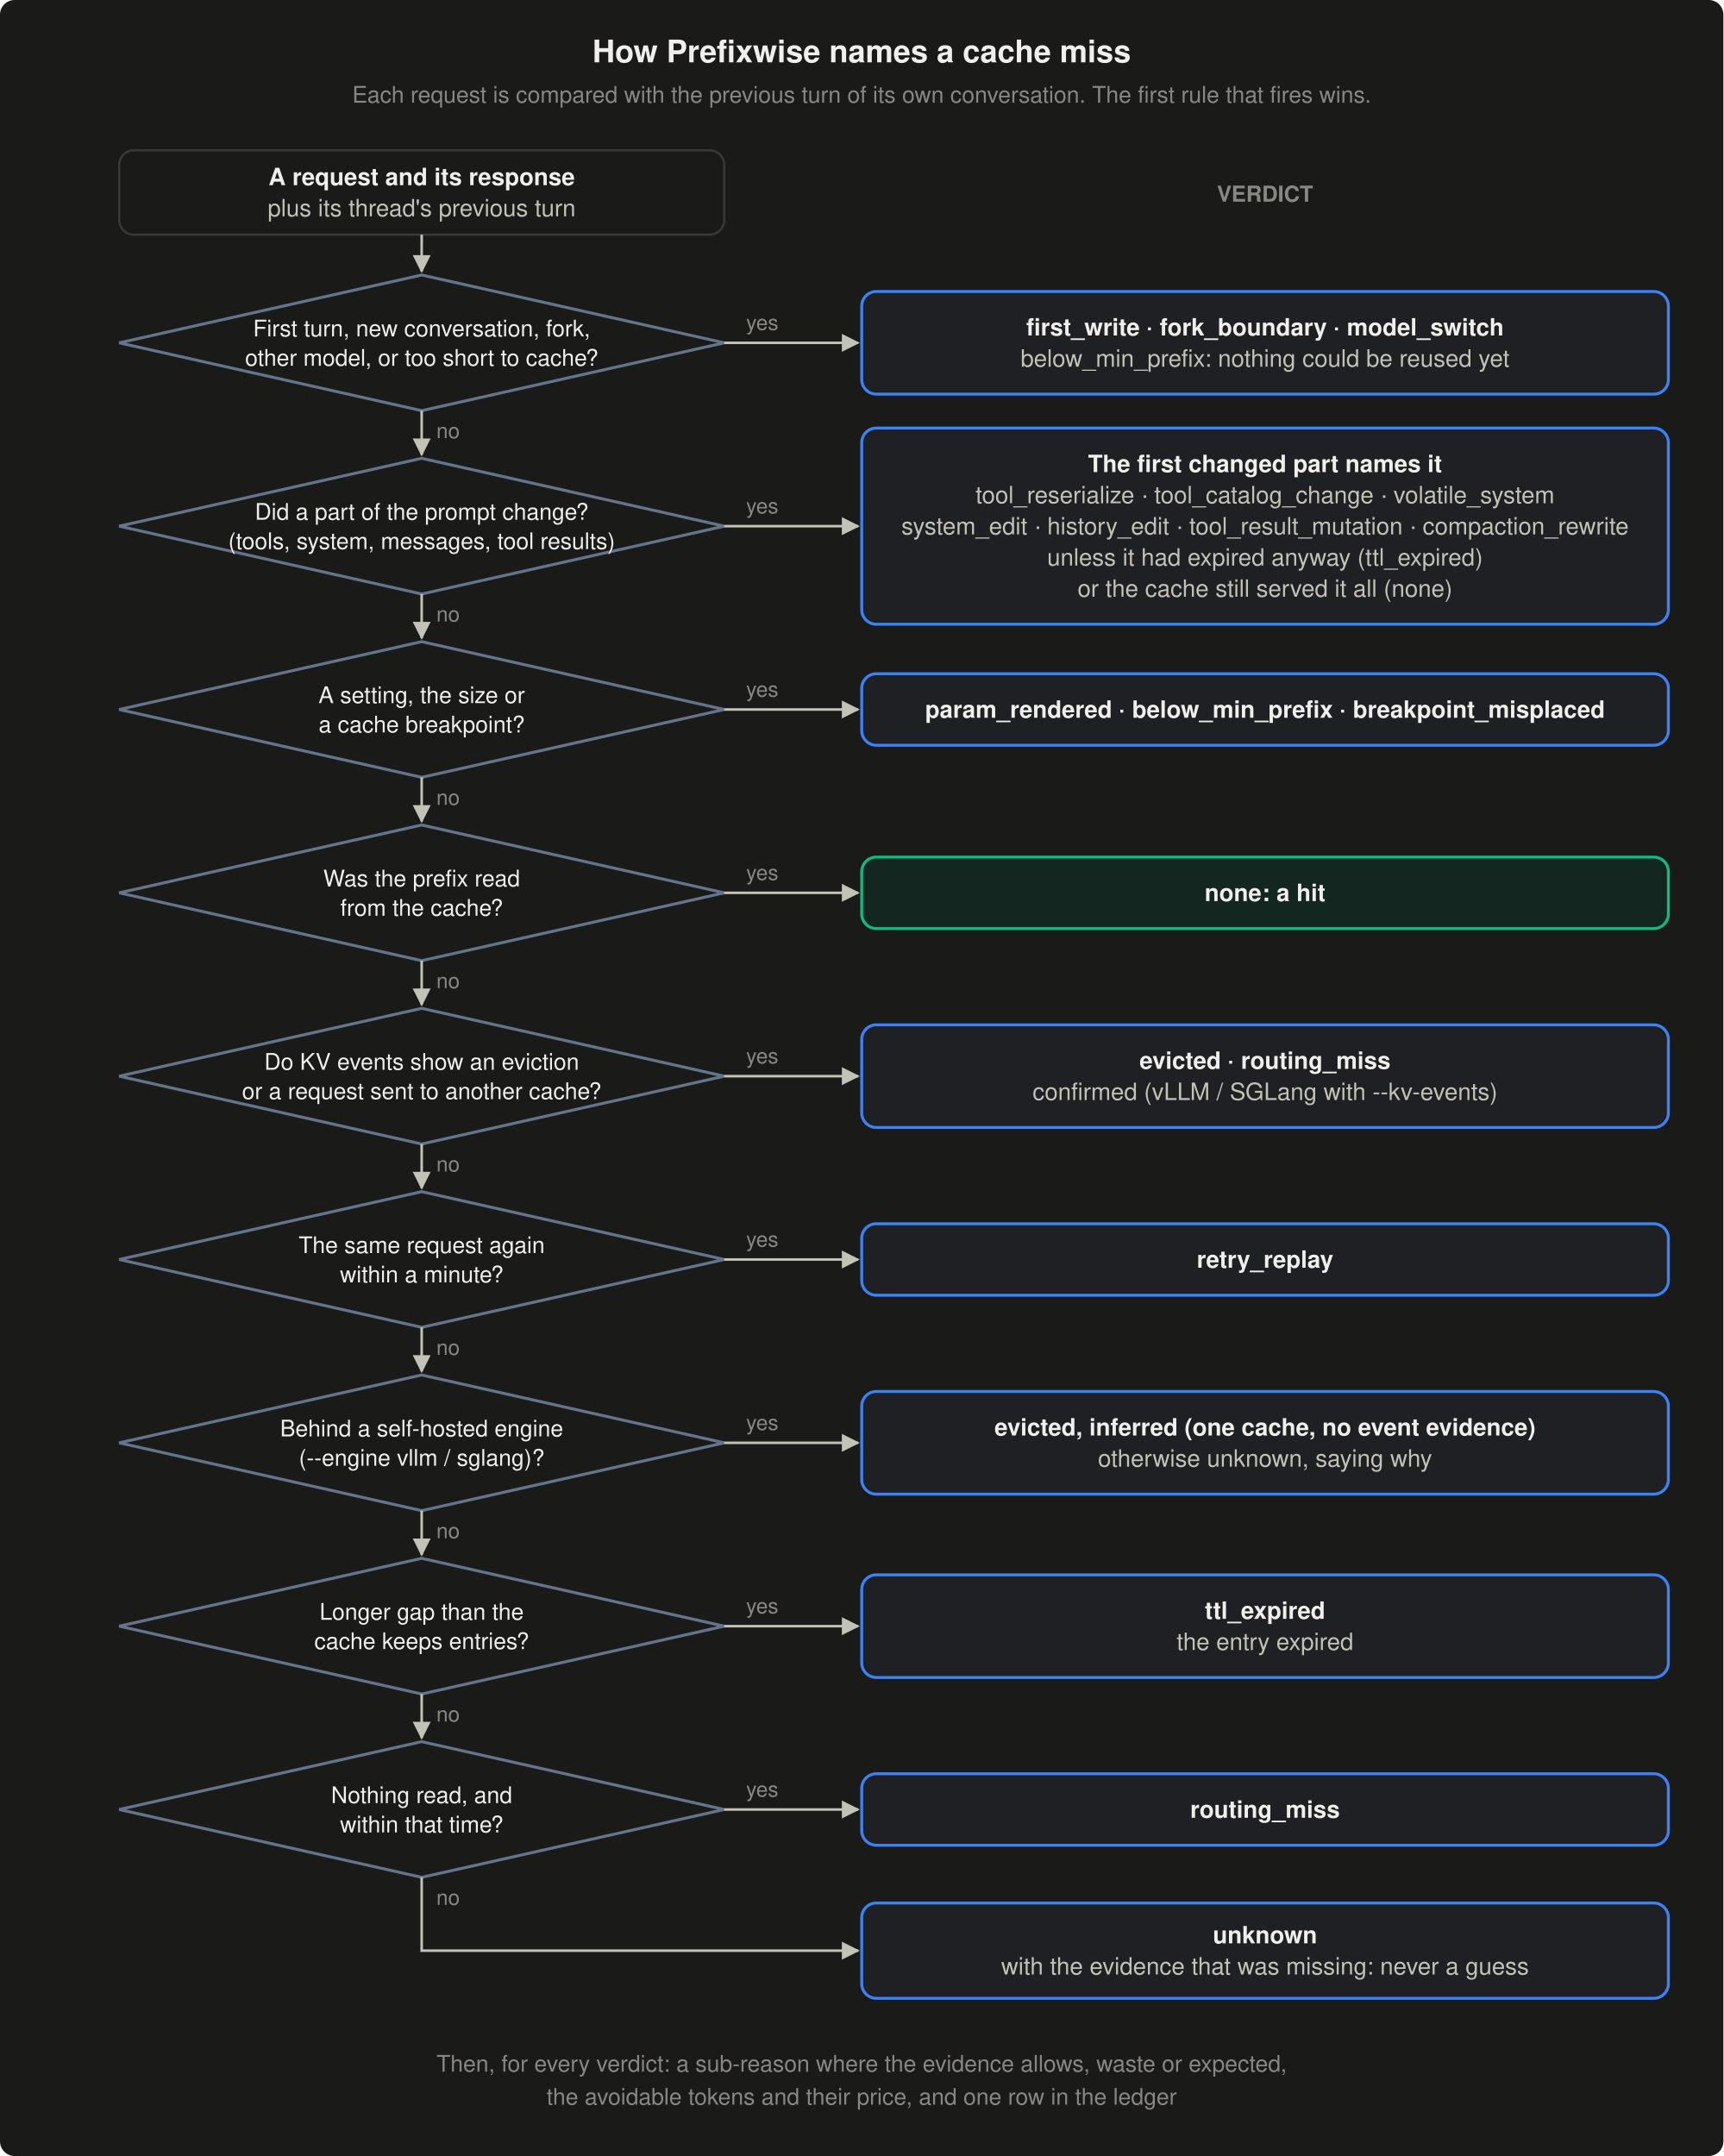
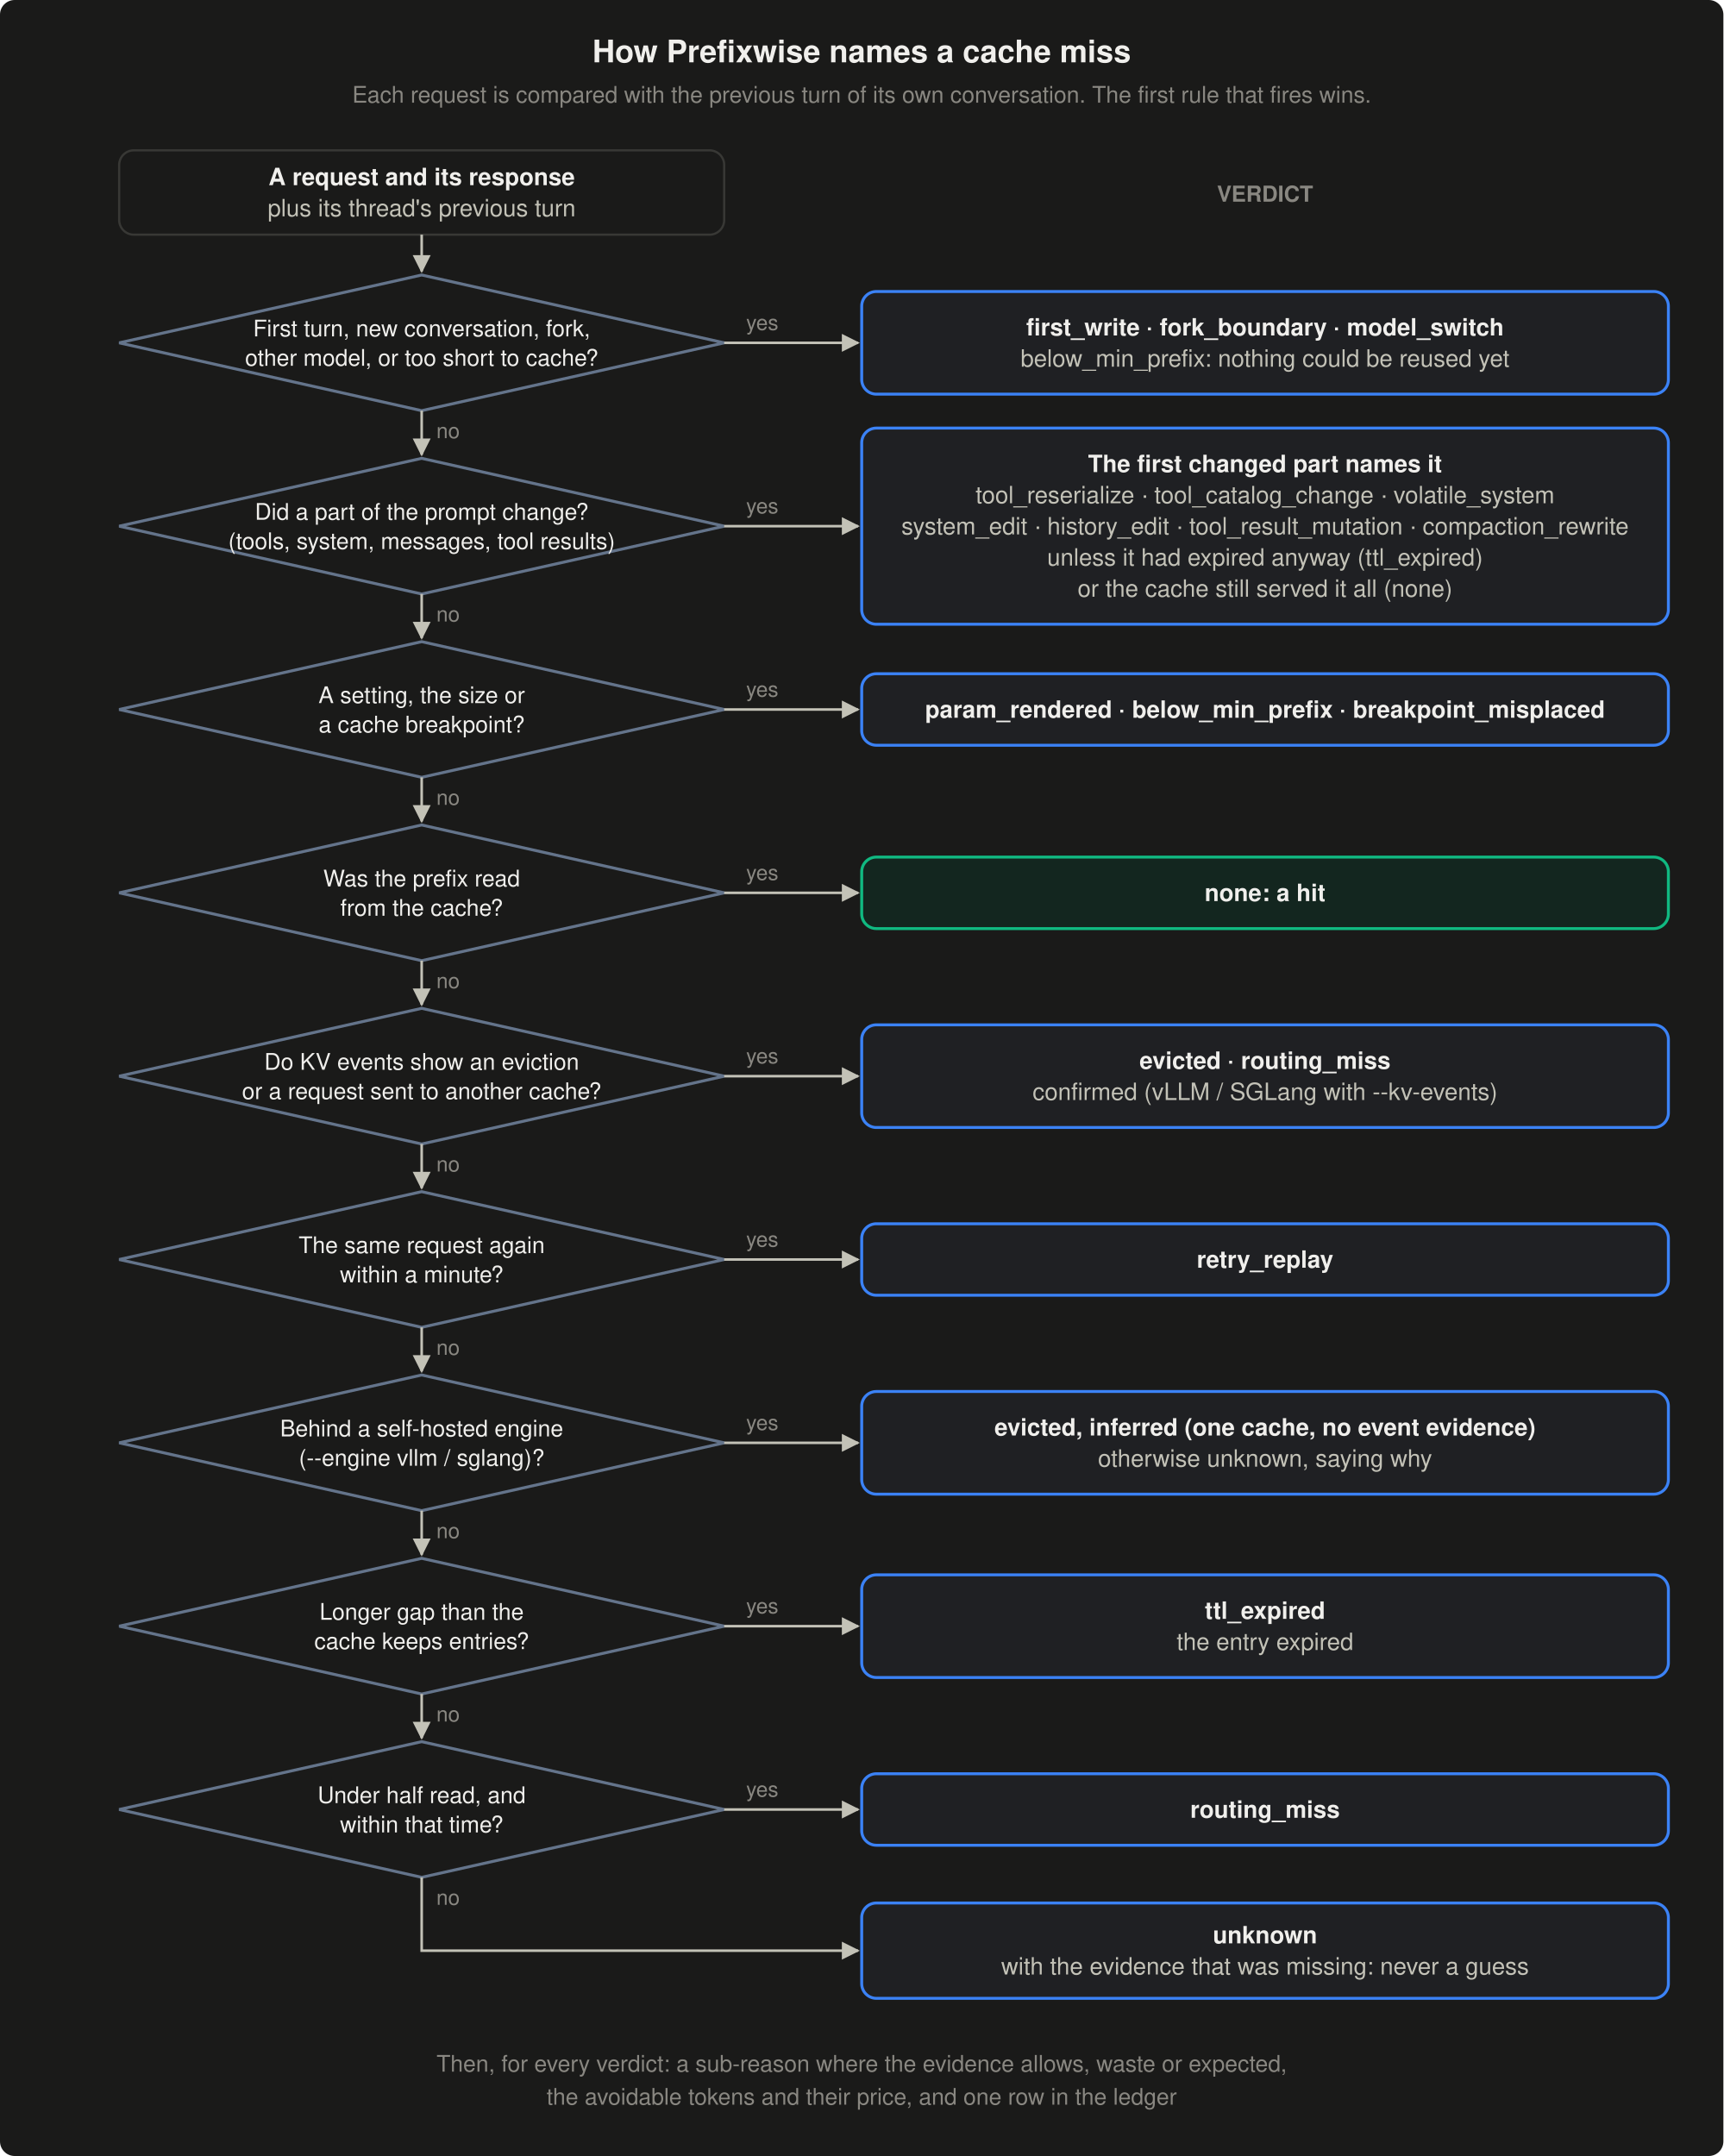
<svg xmlns="http://www.w3.org/2000/svg" width="940" height="1176" viewBox="0 0 940 1176" role="img" aria-label="How Prefixwise names a cache miss: a flowchart of the classifier's checks in order, with every verdict, hits and unknown included, in one column" font-family="system-ui, -apple-system, 'Segoe UI', Helvetica, Arial, sans-serif">
  <defs>
    <marker id="a" viewBox="0 0 10 10" refX="9" refY="5" markerWidth="7" markerHeight="7" orient="auto-start-reverse">
      <path d="M0,0 L10,5 L0,10 z" fill="#c3c2b7" />
    </marker>
  </defs>
  <rect width="940" height="1176" rx="8" fill="#1a1a19" />
  <text x="470.0" y="34.0" fill="#f0efec" font-size="17" text-anchor="middle" font-weight="600">How Prefixwise names a cache miss</text>
  <text x="470.0" y="56.0" fill="#898781" font-size="12.5" text-anchor="middle" font-weight="400">Each request is compared with the previous turn of its own conversation. The first rule that fires wins.</text>
  <rect x="65" y="82" width="330" height="46" rx="8" fill="#1a1a19" stroke="#383835" stroke-width="1.2" />
  <text x="230.0" y="101.0" fill="#f0efec" font-size="13" text-anchor="middle" font-weight="600">A request and its response</text>
  <text x="230.0" y="118.0" fill="#c3c2b7" font-size="13" text-anchor="middle" font-weight="400">plus its thread's previous turn</text>
  <text x="690.0" y="110.0" fill="#898781" font-size="12" text-anchor="middle" font-weight="600">VERDICT</text>
  <path d="M230.0,128.0 L230.0,148.0" fill="none" stroke="#c3c2b7" stroke-width="1.4" marker-end="url(#a)" />
  <polygon points="230,150.0 395.0,187.0 230,224.0 65.0,187.0" fill="#1a1a19" stroke="#64748b" stroke-width="1.6" />
  <text x="230.0" y="183.5" fill="#f0efec" font-size="12.5" text-anchor="middle" font-weight="400">First turn, new conversation, fork,</text>
  <text x="230.0" y="199.5" fill="#f0efec" font-size="12.5" text-anchor="middle" font-weight="400">other model, or too short to cache?</text>
  <rect x="470" y="159.0" width="440" height="56" rx="8" fill="#1f2023" stroke="#3b82f6" stroke-width="1.6" />
  <text x="690.0" y="183.0" fill="#f0efec" font-size="13" text-anchor="middle" font-weight="600">first_write · fork_boundary · model_switch</text>
  <text x="690.0" y="200.0" fill="#c3c2b7" font-size="13" text-anchor="middle" font-weight="400">below_min_prefix: nothing could be reused yet</text>
  <path d="M395.0,187.0 L468.0,187.0" fill="none" stroke="#c3c2b7" stroke-width="1.4" marker-end="url(#a)" />
  <text x="407.0" y="180.0" fill="#898781" font-size="11.5" text-anchor="start" font-weight="400">yes</text>
  <path d="M230.0,224.0 L230.0,248.0" fill="none" stroke="#c3c2b7" stroke-width="1.4" marker-end="url(#a)" />
  <text x="238.0" y="239.0" fill="#898781" font-size="11.5" text-anchor="start" font-weight="400">no</text>
  <polygon points="230,250.0 395.0,287.0 230,324.0 65.0,287.0" fill="#1a1a19" stroke="#64748b" stroke-width="1.6" />
  <text x="230.0" y="283.5" fill="#f0efec" font-size="12.5" text-anchor="middle" font-weight="400">Did a part of the prompt change?</text>
  <text x="230.0" y="299.5" fill="#f0efec" font-size="12.5" text-anchor="middle" font-weight="400">(tools, system, messages, tool results)</text>
  <rect x="470" y="233.5" width="440" height="107" rx="8" fill="#1f2023" stroke="#3b82f6" stroke-width="1.6" />
  <text x="690.0" y="257.5" fill="#f0efec" font-size="13" text-anchor="middle" font-weight="600">The first changed part names it</text>
  <text x="690.0" y="274.5" fill="#c3c2b7" font-size="13" text-anchor="middle" font-weight="400">tool_reserialize · tool_catalog_change · volatile_system</text>
  <text x="690.0" y="291.5" fill="#c3c2b7" font-size="13" text-anchor="middle" font-weight="400">system_edit · history_edit · tool_result_mutation · compaction_rewrite</text>
  <text x="690.0" y="308.5" fill="#c3c2b7" font-size="13" text-anchor="middle" font-weight="400">unless it had expired anyway (ttl_expired)</text>
  <text x="690.0" y="325.5" fill="#c3c2b7" font-size="13" text-anchor="middle" font-weight="400">or the cache still served it all (none)</text>
  <path d="M395.0,287.0 L468.0,287.0" fill="none" stroke="#c3c2b7" stroke-width="1.4" marker-end="url(#a)" />
  <text x="407.0" y="280.0" fill="#898781" font-size="11.5" text-anchor="start" font-weight="400">yes</text>
  <path d="M230.0,324.0 L230.0,348.0" fill="none" stroke="#c3c2b7" stroke-width="1.4" marker-end="url(#a)" />
  <text x="238.0" y="339.0" fill="#898781" font-size="11.5" text-anchor="start" font-weight="400">no</text>
  <polygon points="230,350.0 395.0,387.0 230,424.0 65.0,387.0" fill="#1a1a19" stroke="#64748b" stroke-width="1.6" />
  <text x="230.0" y="383.5" fill="#f0efec" font-size="12.5" text-anchor="middle" font-weight="400">A setting, the size or</text>
  <text x="230.0" y="399.5" fill="#f0efec" font-size="12.5" text-anchor="middle" font-weight="400">a cache breakpoint?</text>
  <rect x="470" y="367.5" width="440" height="39" rx="8" fill="#1f2023" stroke="#3b82f6" stroke-width="1.6" />
  <text x="690.0" y="391.5" fill="#f0efec" font-size="13" text-anchor="middle" font-weight="600">param_rendered · below_min_prefix · breakpoint_misplaced</text>
  <path d="M395.0,387.0 L468.0,387.0" fill="none" stroke="#c3c2b7" stroke-width="1.4" marker-end="url(#a)" />
  <text x="407.0" y="380.0" fill="#898781" font-size="11.5" text-anchor="start" font-weight="400">yes</text>
  <path d="M230.0,424.0 L230.0,448.0" fill="none" stroke="#c3c2b7" stroke-width="1.4" marker-end="url(#a)" />
  <text x="238.0" y="439.0" fill="#898781" font-size="11.5" text-anchor="start" font-weight="400">no</text>
  <polygon points="230,450.0 395.0,487.0 230,524.0 65.0,487.0" fill="#1a1a19" stroke="#64748b" stroke-width="1.6" />
  <text x="230.0" y="483.5" fill="#f0efec" font-size="12.5" text-anchor="middle" font-weight="400">Was the prefix read</text>
  <text x="230.0" y="499.5" fill="#f0efec" font-size="12.5" text-anchor="middle" font-weight="400">from the cache?</text>
  <rect x="470" y="467.5" width="440" height="39" rx="8" fill="#13261f" stroke="#10b981" stroke-width="1.6" />
  <text x="690.0" y="491.5" fill="#f0efec" font-size="13" text-anchor="middle" font-weight="600">none: a hit</text>
  <path d="M395.0,487.0 L468.0,487.0" fill="none" stroke="#c3c2b7" stroke-width="1.4" marker-end="url(#a)" />
  <text x="407.0" y="480.0" fill="#898781" font-size="11.5" text-anchor="start" font-weight="400">yes</text>
  <path d="M230.0,524.0 L230.0,548.0" fill="none" stroke="#c3c2b7" stroke-width="1.4" marker-end="url(#a)" />
  <text x="238.0" y="539.0" fill="#898781" font-size="11.5" text-anchor="start" font-weight="400">no</text>
  <polygon points="230,550.0 395.0,587.0 230,624.0 65.0,587.0" fill="#1a1a19" stroke="#64748b" stroke-width="1.6" />
  <text x="230.0" y="583.5" fill="#f0efec" font-size="12.5" text-anchor="middle" font-weight="400">Do KV events show an eviction</text>
  <text x="230.0" y="599.5" fill="#f0efec" font-size="12.5" text-anchor="middle" font-weight="400">or a request sent to another cache?</text>
  <rect x="470" y="559.0" width="440" height="56" rx="8" fill="#1f2023" stroke="#3b82f6" stroke-width="1.6" />
  <text x="690.0" y="583.0" fill="#f0efec" font-size="13" text-anchor="middle" font-weight="600">evicted · routing_miss</text>
  <text x="690.0" y="600.0" fill="#c3c2b7" font-size="13" text-anchor="middle" font-weight="400">confirmed (vLLM / SGLang with --kv-events)</text>
  <path d="M395.0,587.0 L468.0,587.0" fill="none" stroke="#c3c2b7" stroke-width="1.4" marker-end="url(#a)" />
  <text x="407.0" y="580.0" fill="#898781" font-size="11.5" text-anchor="start" font-weight="400">yes</text>
  <path d="M230.0,624.0 L230.0,648.0" fill="none" stroke="#c3c2b7" stroke-width="1.4" marker-end="url(#a)" />
  <text x="238.0" y="639.0" fill="#898781" font-size="11.5" text-anchor="start" font-weight="400">no</text>
  <polygon points="230,650.0 395.0,687.0 230,724.0 65.0,687.0" fill="#1a1a19" stroke="#64748b" stroke-width="1.6" />
  <text x="230.0" y="683.5" fill="#f0efec" font-size="12.5" text-anchor="middle" font-weight="400">The same request again</text>
  <text x="230.0" y="699.5" fill="#f0efec" font-size="12.5" text-anchor="middle" font-weight="400">within a minute?</text>
  <rect x="470" y="667.5" width="440" height="39" rx="8" fill="#1f2023" stroke="#3b82f6" stroke-width="1.6" />
  <text x="690.0" y="691.5" fill="#f0efec" font-size="13" text-anchor="middle" font-weight="600">retry_replay</text>
  <path d="M395.0,687.0 L468.0,687.0" fill="none" stroke="#c3c2b7" stroke-width="1.4" marker-end="url(#a)" />
  <text x="407.0" y="680.0" fill="#898781" font-size="11.5" text-anchor="start" font-weight="400">yes</text>
  <path d="M230.0,724.0 L230.0,748.0" fill="none" stroke="#c3c2b7" stroke-width="1.4" marker-end="url(#a)" />
  <text x="238.0" y="739.0" fill="#898781" font-size="11.5" text-anchor="start" font-weight="400">no</text>
  <polygon points="230,750.0 395.0,787.0 230,824.0 65.0,787.0" fill="#1a1a19" stroke="#64748b" stroke-width="1.6" />
  <text x="230.0" y="783.5" fill="#f0efec" font-size="12.5" text-anchor="middle" font-weight="400">Behind a self-hosted engine</text>
  <text x="230.0" y="799.5" fill="#f0efec" font-size="12.5" text-anchor="middle" font-weight="400">(--engine vllm / sglang)?</text>
  <rect x="470" y="759.0" width="440" height="56" rx="8" fill="#1f2023" stroke="#3b82f6" stroke-width="1.6" />
  <text x="690.0" y="783.0" fill="#f0efec" font-size="13" text-anchor="middle" font-weight="600">evicted, inferred (one cache, no event evidence)</text>
  <text x="690.0" y="800.0" fill="#c3c2b7" font-size="13" text-anchor="middle" font-weight="400">otherwise unknown, saying why</text>
  <path d="M395.0,787.0 L468.0,787.0" fill="none" stroke="#c3c2b7" stroke-width="1.4" marker-end="url(#a)" />
  <text x="407.0" y="780.0" fill="#898781" font-size="11.5" text-anchor="start" font-weight="400">yes</text>
  <path d="M230.0,824.0 L230.0,848.0" fill="none" stroke="#c3c2b7" stroke-width="1.4" marker-end="url(#a)" />
  <text x="238.0" y="839.0" fill="#898781" font-size="11.5" text-anchor="start" font-weight="400">no</text>
  <polygon points="230,850.0 395.0,887.0 230,924.0 65.0,887.0" fill="#1a1a19" stroke="#64748b" stroke-width="1.6" />
  <text x="230.0" y="883.5" fill="#f0efec" font-size="12.5" text-anchor="middle" font-weight="400">Longer gap than the</text>
  <text x="230.0" y="899.5" fill="#f0efec" font-size="12.5" text-anchor="middle" font-weight="400">cache keeps entries?</text>
  <rect x="470" y="859.0" width="440" height="56" rx="8" fill="#1f2023" stroke="#3b82f6" stroke-width="1.6" />
  <text x="690.0" y="883.0" fill="#f0efec" font-size="13" text-anchor="middle" font-weight="600">ttl_expired</text>
  <text x="690.0" y="900.0" fill="#c3c2b7" font-size="13" text-anchor="middle" font-weight="400">the entry expired</text>
  <path d="M395.0,887.0 L468.0,887.0" fill="none" stroke="#c3c2b7" stroke-width="1.4" marker-end="url(#a)" />
  <text x="407.0" y="880.0" fill="#898781" font-size="11.5" text-anchor="start" font-weight="400">yes</text>
  <path d="M230.0,924.0 L230.0,948.0" fill="none" stroke="#c3c2b7" stroke-width="1.4" marker-end="url(#a)" />
  <text x="238.0" y="939.0" fill="#898781" font-size="11.5" text-anchor="start" font-weight="400">no</text>
  <polygon points="230,950.0 395.0,987.0 230,1024.0 65.0,987.0" fill="#1a1a19" stroke="#64748b" stroke-width="1.6" />
-   <text x="230.0" y="983.5" fill="#f0efec" font-size="12.5" text-anchor="middle" font-weight="400">Nothing read, and</text>
+   <text x="230.0" y="983.5" fill="#f0efec" font-size="12.5" text-anchor="middle" font-weight="400">Under half read, and</text>
  <text x="230.0" y="999.5" fill="#f0efec" font-size="12.5" text-anchor="middle" font-weight="400">within that time?</text>
  <rect x="470" y="967.5" width="440" height="39" rx="8" fill="#1f2023" stroke="#3b82f6" stroke-width="1.6" />
  <text x="690.0" y="991.5" fill="#f0efec" font-size="13" text-anchor="middle" font-weight="600">routing_miss</text>
  <path d="M395.0,987.0 L468.0,987.0" fill="none" stroke="#c3c2b7" stroke-width="1.4" marker-end="url(#a)" />
  <text x="407.0" y="980.0" fill="#898781" font-size="11.5" text-anchor="start" font-weight="400">yes</text>
  <path d="M230.0,1024.0 L230.0,1064.0 L468.0,1064.0" fill="none" stroke="#c3c2b7" stroke-width="1.4" marker-end="url(#a)" />
  <text x="238.0" y="1039.0" fill="#898781" font-size="11.5" text-anchor="start" font-weight="400">no</text>
  <rect x="470" y="1038.0" width="440" height="52" rx="8" fill="#1f2023" stroke="#3b82f6" stroke-width="1.6" />
  <text x="690.0" y="1060.0" fill="#f0efec" font-size="13" text-anchor="middle" font-weight="600">unknown</text>
  <text x="690.0" y="1077.0" fill="#c3c2b7" font-size="13" text-anchor="middle" font-weight="400">with the evidence that was missing: never a guess</text>
  <text x="470.0" y="1130.0" fill="#898781" font-size="12.5" text-anchor="middle" font-weight="400">Then, for every verdict: a sub-reason where the evidence allows, waste or expected,</text>
  <text x="470.0" y="1148.0" fill="#898781" font-size="12.5" text-anchor="middle" font-weight="400">the avoidable tokens and their price, and one row in the ledger</text>
</svg>
